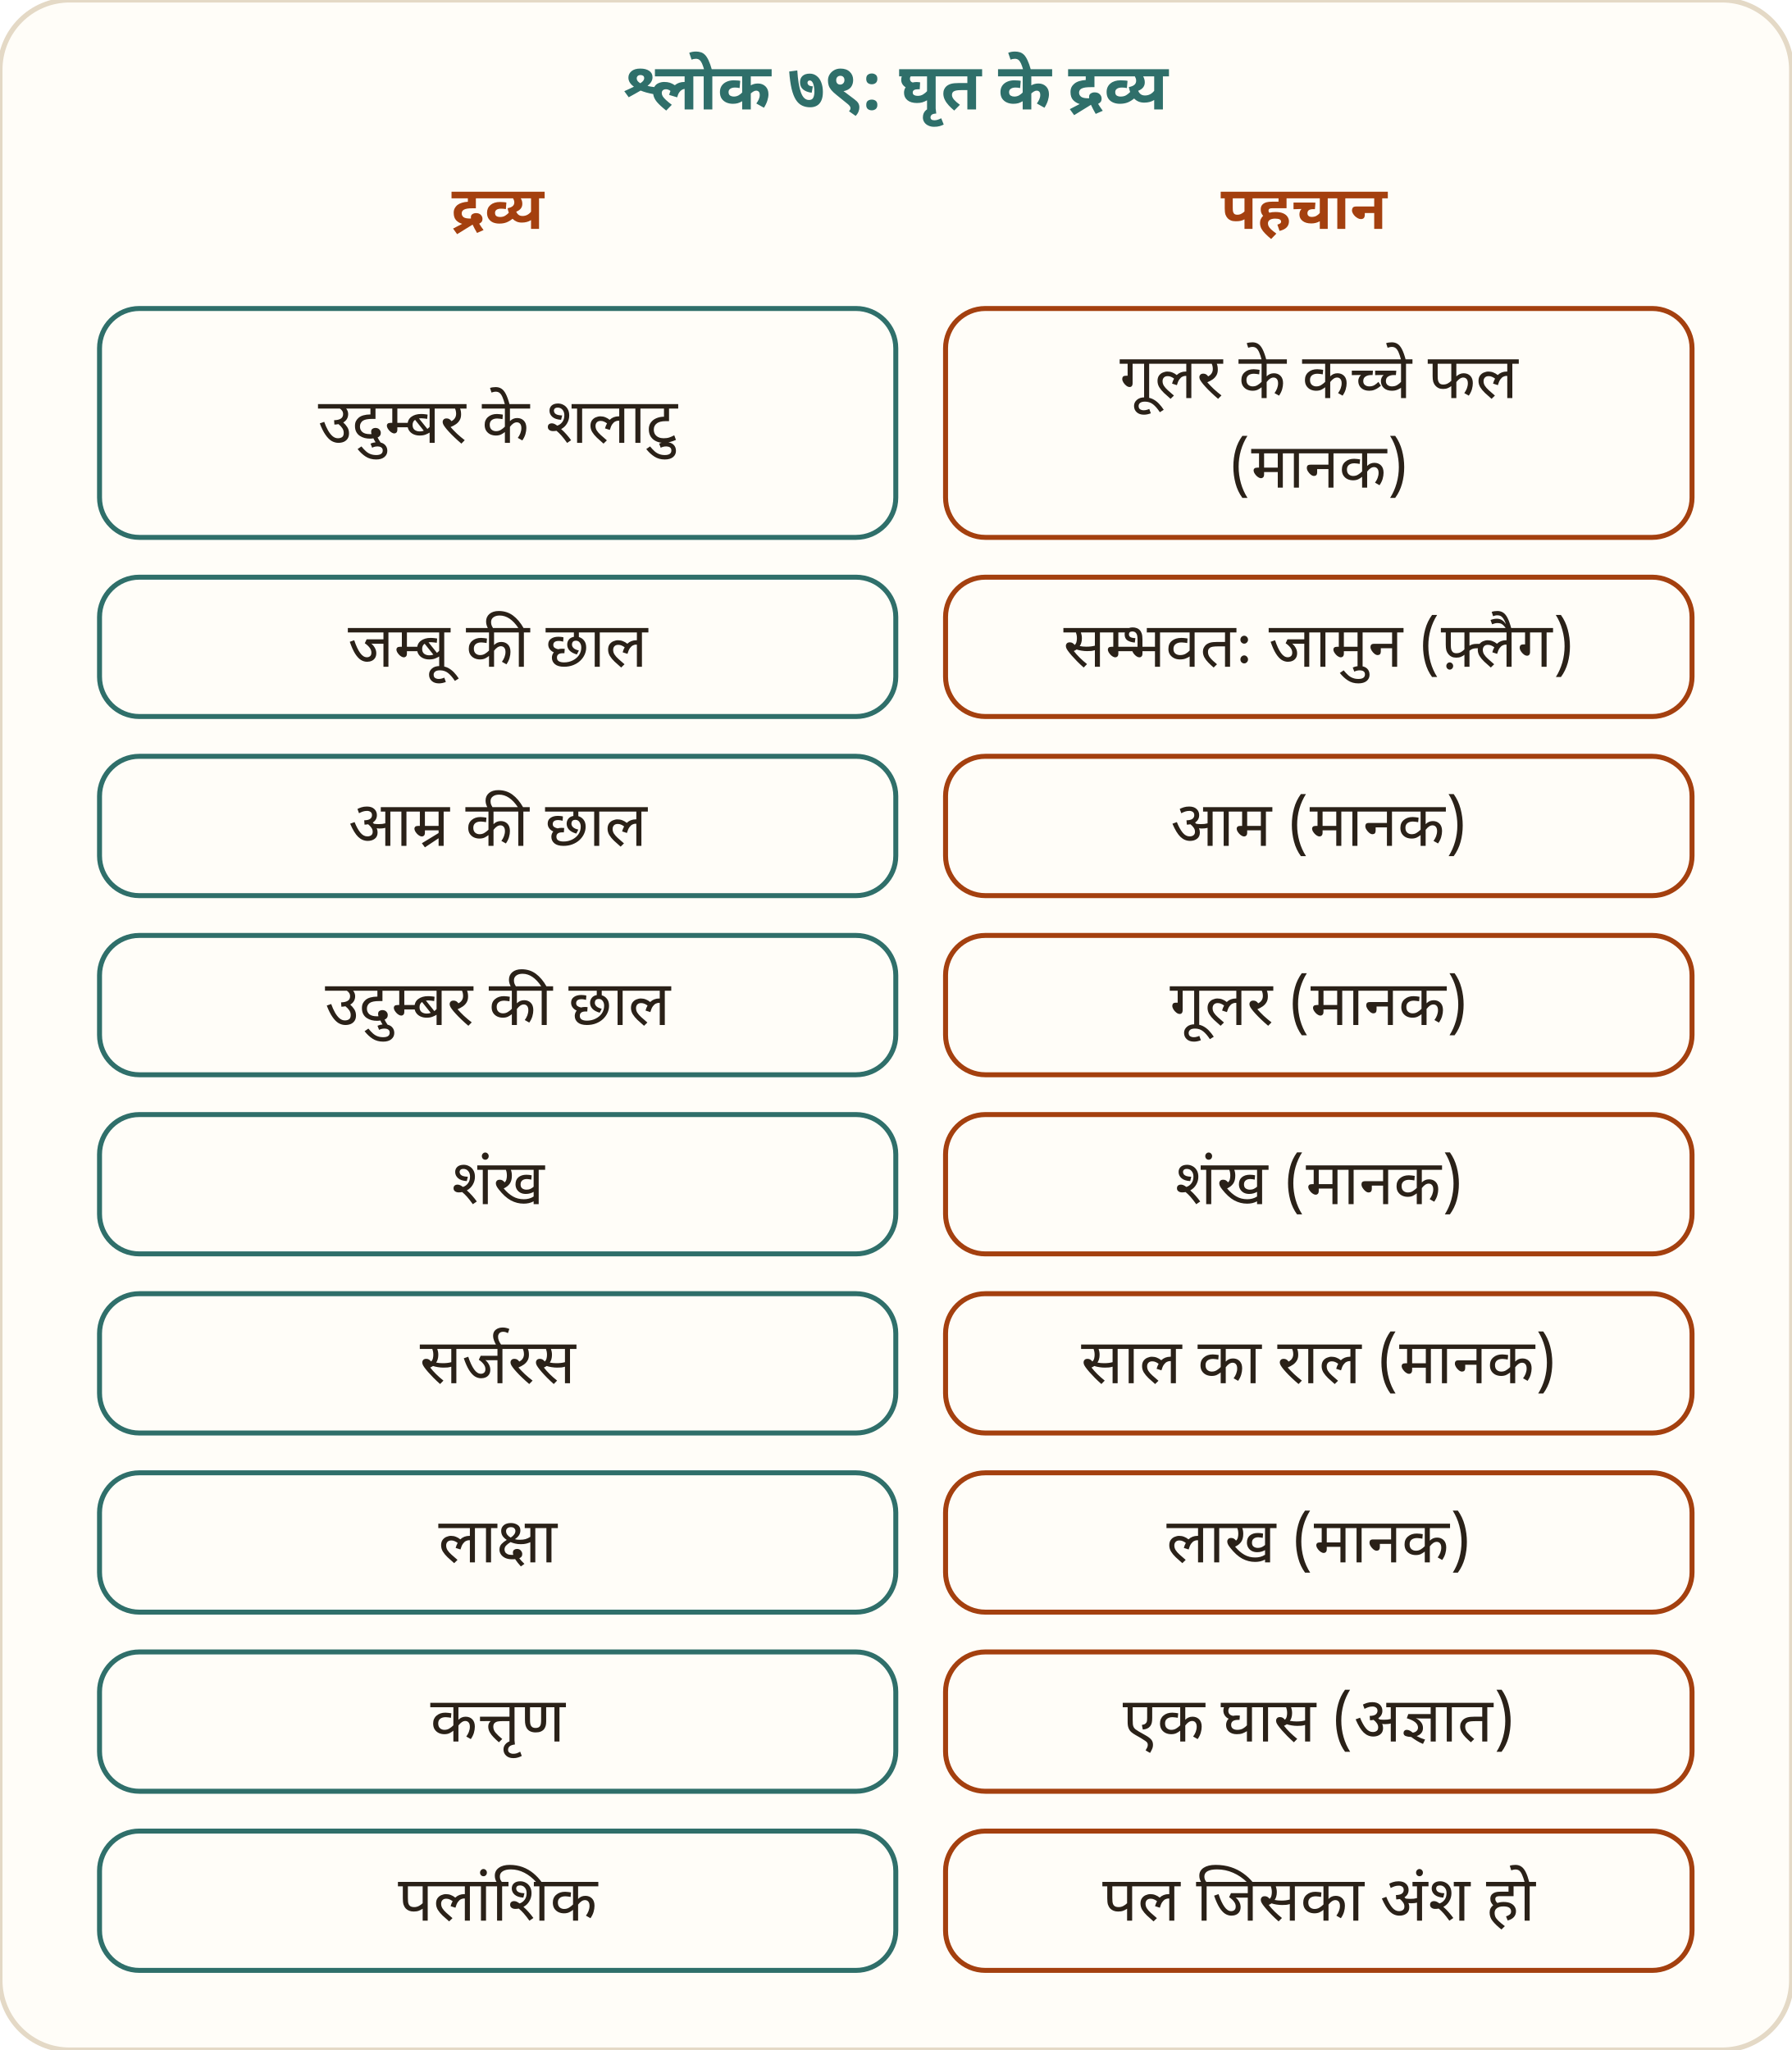
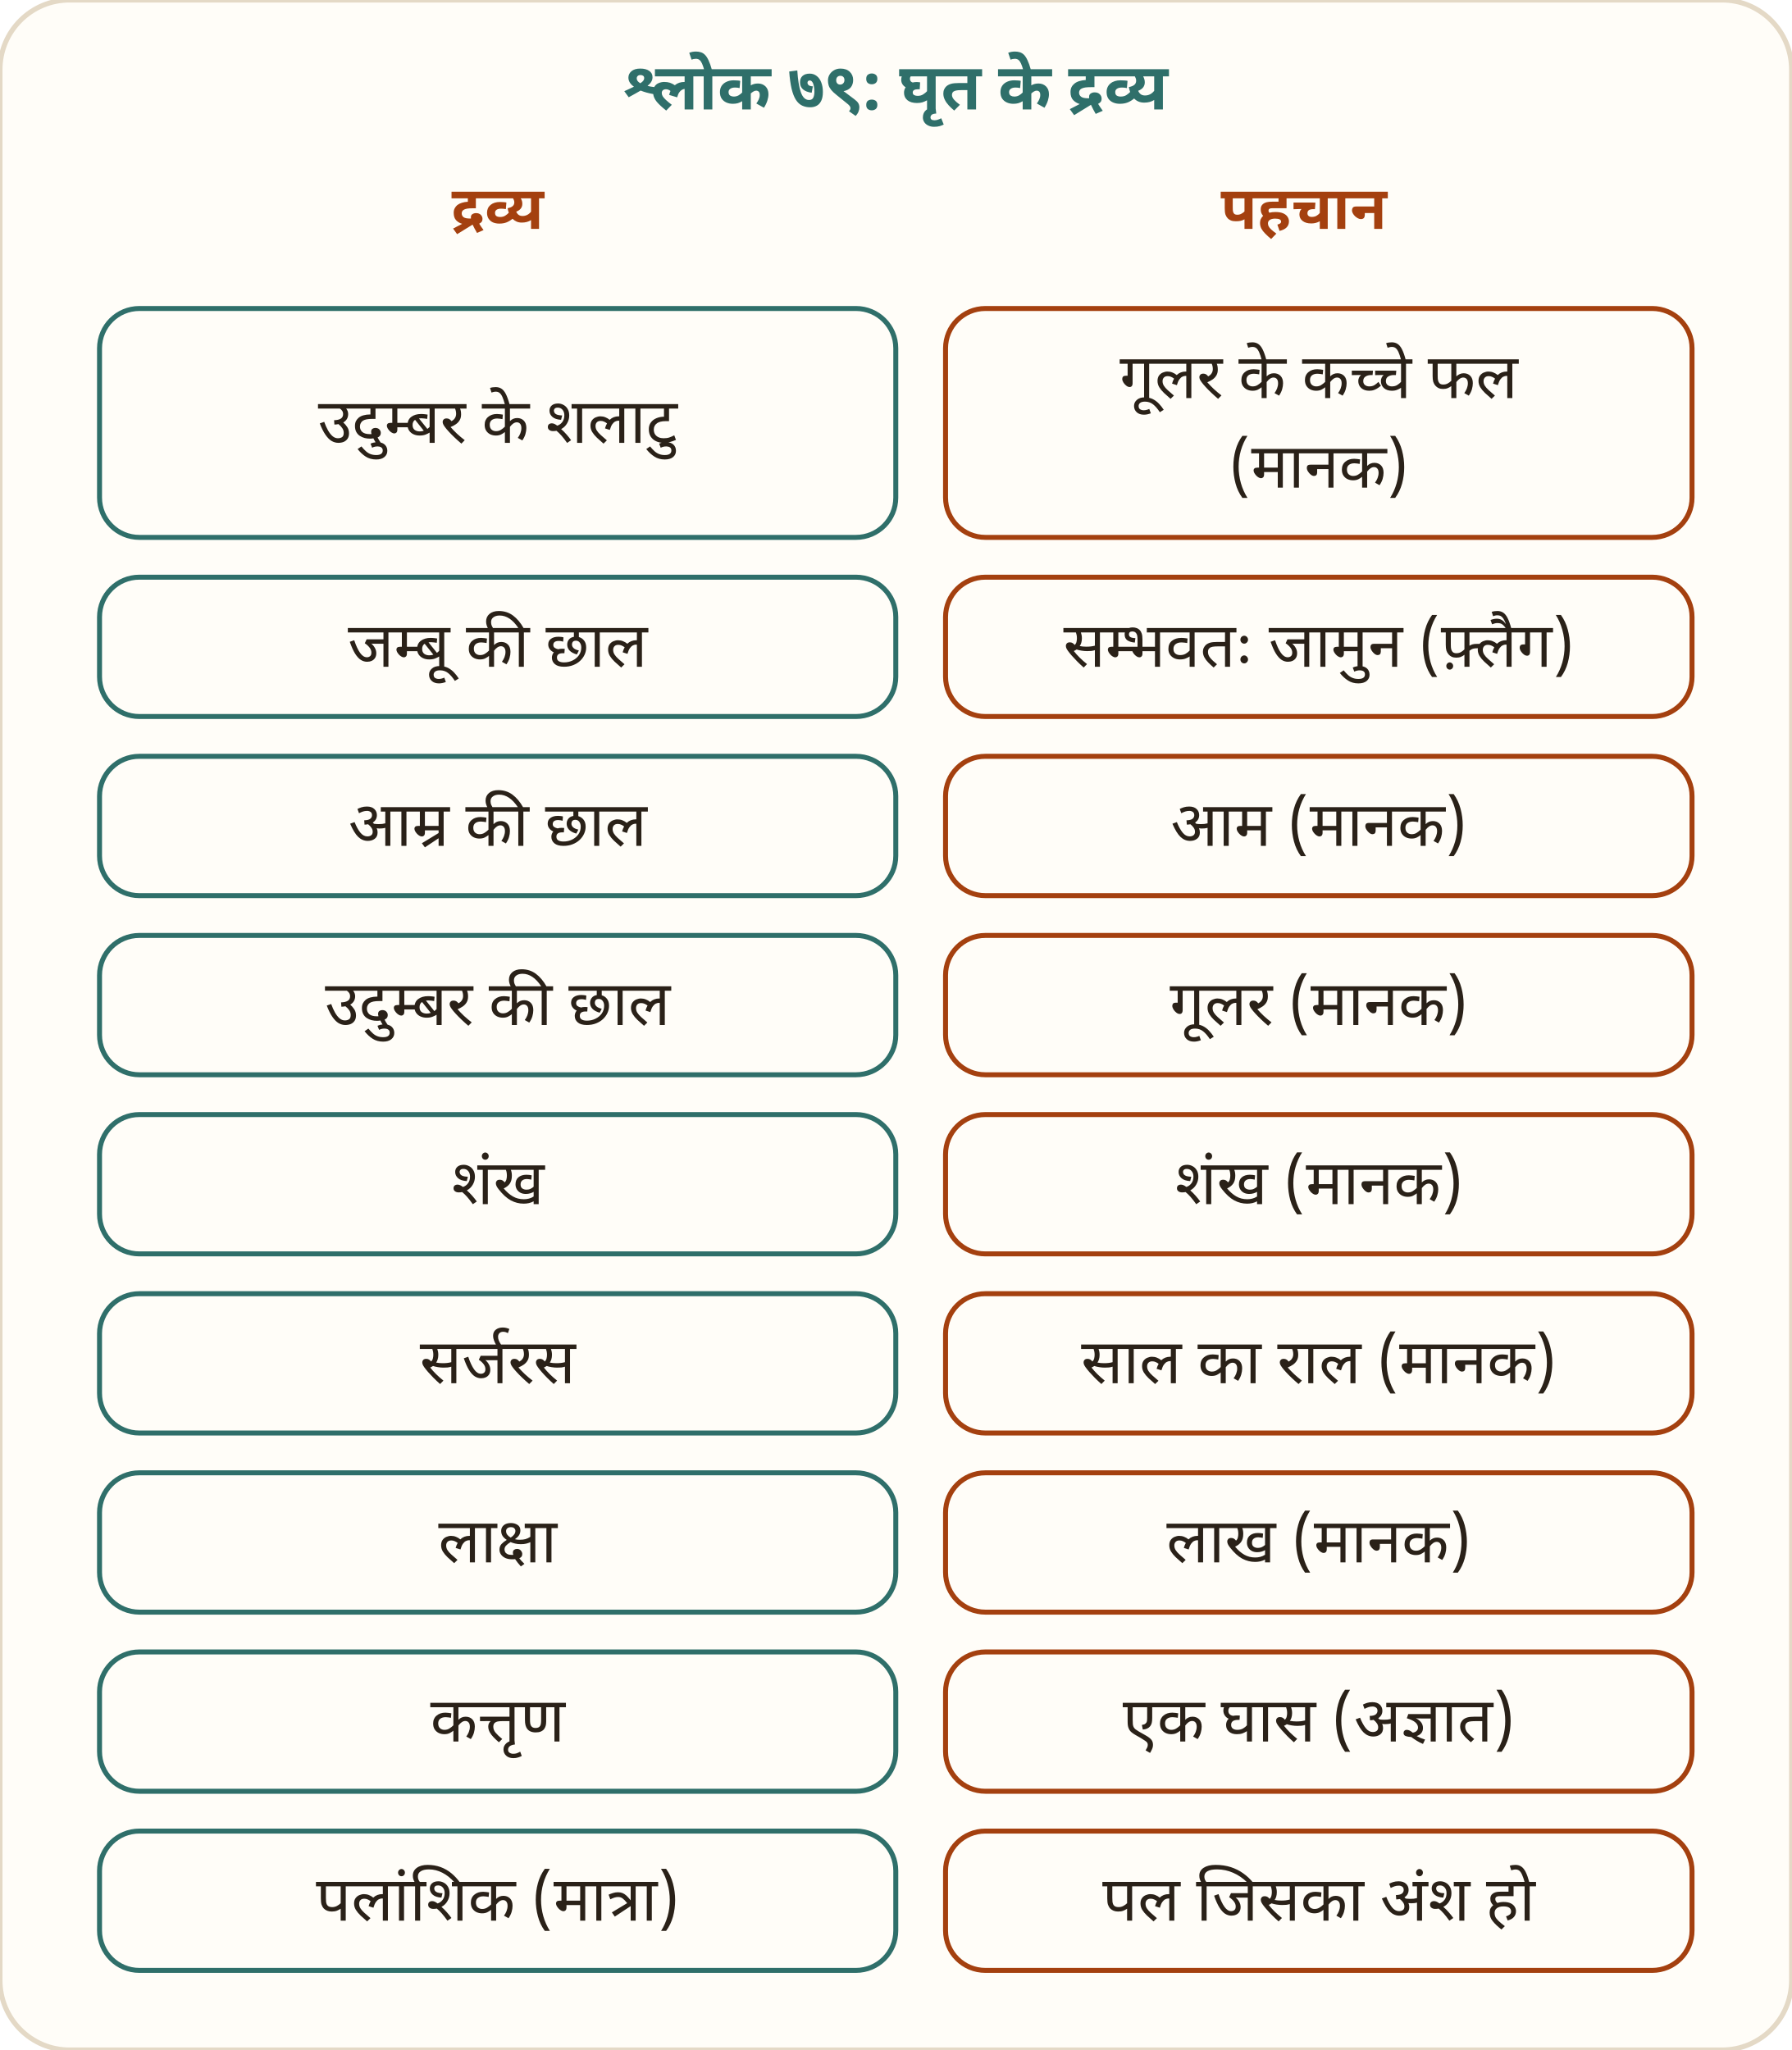
<svg xmlns="http://www.w3.org/2000/svg" viewBox="0 0 360 412" role="img">
  <rect width="360" height="412" rx="14" fill="#fffdf8" stroke="#e4d9c6" />
  <text x="180" y="22" font-family="'Noto Sans Devanagari','Mukta','Nirmala UI','Mangal',sans-serif" font-size="13" font-weight="700" fill="#2f6f6a" text-anchor="middle">श्लोक ७९: घृत के द्रव्य</text>
  <text x="100" y="46" font-family="'Noto Sans Devanagari','Mukta','Nirmala UI','Mangal',sans-serif" font-size="12" font-weight="700" fill="#a4400f" text-anchor="middle">द्रव्य</text>
  <text x="262" y="46" font-family="'Noto Sans Devanagari','Mukta','Nirmala UI','Mangal',sans-serif" font-size="12" font-weight="700" fill="#a4400f" text-anchor="middle">पहचान</text>
  <rect x="20" y="62" width="160" height="46" rx="8" fill="#fffdf8" stroke="#2f6f6a" />
  <text x="100.0" y="89.0" font-family="'Noto Sans Devanagari','Mukta','Nirmala UI','Mangal',sans-serif" font-size="12.5" font-weight="500" fill="#2a2118" text-anchor="middle">उदुम्बर के शलाटु</text>
  <rect x="190" y="62" width="150" height="46" rx="8" fill="#fffdf8" stroke="#a4400f" />
  <text x="265.0" y="80.0" font-family="'Noto Sans Devanagari','Mukta','Nirmala UI','Mangal',sans-serif" font-size="12.5" font-weight="500" fill="#2a2118" text-anchor="middle">गूलर के कच्चे फल</text>
  <text x="265.0" y="98.0" font-family="'Noto Sans Devanagari','Mukta','Nirmala UI','Mangal',sans-serif" font-size="12.5" font-weight="500" fill="#2a2118" text-anchor="middle">(मानक)</text>
  <rect x="20" y="116" width="160" height="28" rx="8" fill="#fffdf8" stroke="#2f6f6a" />
  <text x="100.0" y="134.0" font-family="'Noto Sans Devanagari','Mukta','Nirmala UI','Mangal',sans-serif" font-size="12.5" font-weight="500" fill="#2a2118" text-anchor="middle">जम्बू की छाल</text>
  <rect x="190" y="116" width="150" height="28" rx="8" fill="#fffdf8" stroke="#a4400f" />
  <text x="265.0" y="134.0" font-family="'Noto Sans Devanagari','Mukta','Nirmala UI','Mangal',sans-serif" font-size="12.5" font-weight="500" fill="#2a2118" text-anchor="middle">सम्भवतः जामुन (फ़्लैग)</text>
  <rect x="20" y="152" width="160" height="28" rx="8" fill="#fffdf8" stroke="#2f6f6a" />
  <text x="100.0" y="170.0" font-family="'Noto Sans Devanagari','Mukta','Nirmala UI','Mangal',sans-serif" font-size="12.5" font-weight="500" fill="#2a2118" text-anchor="middle">आम्र की छाल</text>
  <rect x="190" y="152" width="150" height="28" rx="8" fill="#fffdf8" stroke="#a4400f" />
  <text x="265.0" y="170.0" font-family="'Noto Sans Devanagari','Mukta','Nirmala UI','Mangal',sans-serif" font-size="12.5" font-weight="500" fill="#2a2118" text-anchor="middle">आम (मानक)</text>
  <rect x="20" y="188" width="160" height="28" rx="8" fill="#fffdf8" stroke="#2f6f6a" />
  <text x="100.0" y="206.0" font-family="'Noto Sans Devanagari','Mukta','Nirmala UI','Mangal',sans-serif" font-size="12.5" font-weight="500" fill="#2a2118" text-anchor="middle">उदुम्बर की छाल</text>
  <rect x="190" y="188" width="150" height="28" rx="8" fill="#fffdf8" stroke="#a4400f" />
  <text x="265.0" y="206.0" font-family="'Noto Sans Devanagari','Mukta','Nirmala UI','Mangal',sans-serif" font-size="12.5" font-weight="500" fill="#2a2118" text-anchor="middle">गूलर (मानक)</text>
  <rect x="20" y="224" width="160" height="28" rx="8" fill="#fffdf8" stroke="#2f6f6a" />
  <text x="100.0" y="242.0" font-family="'Noto Sans Devanagari','Mukta','Nirmala UI','Mangal',sans-serif" font-size="12.5" font-weight="500" fill="#2a2118" text-anchor="middle">शंख</text>
  <rect x="190" y="224" width="150" height="28" rx="8" fill="#fffdf8" stroke="#a4400f" />
  <text x="265.0" y="242.0" font-family="'Noto Sans Devanagari','Mukta','Nirmala UI','Mangal',sans-serif" font-size="12.5" font-weight="500" fill="#2a2118" text-anchor="middle">शंख (मानक)</text>
  <rect x="20" y="260" width="160" height="28" rx="8" fill="#fffdf8" stroke="#2f6f6a" />
  <text x="100.0" y="278.0" font-family="'Noto Sans Devanagari','Mukta','Nirmala UI','Mangal',sans-serif" font-size="12.5" font-weight="500" fill="#2a2118" text-anchor="middle">सर्जरस</text>
  <rect x="190" y="260" width="150" height="28" rx="8" fill="#fffdf8" stroke="#a4400f" />
  <text x="265.0" y="278.0" font-family="'Noto Sans Devanagari','Mukta','Nirmala UI','Mangal',sans-serif" font-size="12.5" font-weight="500" fill="#2a2118" text-anchor="middle">साल का राल (मानक)</text>
  <rect x="20" y="296" width="160" height="28" rx="8" fill="#fffdf8" stroke="#2f6f6a" />
  <text x="100.0" y="314.0" font-family="'Noto Sans Devanagari','Mukta','Nirmala UI','Mangal',sans-serif" font-size="12.5" font-weight="500" fill="#2a2118" text-anchor="middle">लाक्षा</text>
  <rect x="190" y="296" width="150" height="28" rx="8" fill="#fffdf8" stroke="#a4400f" />
  <text x="265.0" y="314.0" font-family="'Noto Sans Devanagari','Mukta','Nirmala UI','Mangal',sans-serif" font-size="12.5" font-weight="500" fill="#2a2118" text-anchor="middle">लाख (मानक)</text>
  <rect x="20" y="332" width="160" height="28" rx="8" fill="#fffdf8" stroke="#2f6f6a" />
  <text x="100.0" y="350.0" font-family="'Noto Sans Devanagari','Mukta','Nirmala UI','Mangal',sans-serif" font-size="12.5" font-weight="500" fill="#2a2118" text-anchor="middle">कत्तृण</text>
  <rect x="190" y="332" width="150" height="28" rx="8" fill="#fffdf8" stroke="#a4400f" />
  <text x="265.0" y="350.0" font-family="'Noto Sans Devanagari','Mukta','Nirmala UI','Mangal',sans-serif" font-size="12.5" font-weight="500" fill="#2a2118" text-anchor="middle">एक घास (अज्ञात)</text>
  <rect x="20" y="368" width="160" height="28" rx="8" fill="#fffdf8" stroke="#2f6f6a" />
-   <text x="100.0" y="386.0" font-family="'Noto Sans Devanagari','Mukta','Nirmala UI','Mangal',sans-serif" font-size="12.5" font-weight="500" fill="#2a2118" text-anchor="middle">पलांशिक</text>
+   <text x="100.0" y="386.0" font-family="'Noto Sans Devanagari','Mukta','Nirmala UI','Mangal',sans-serif" font-size="12.5" font-weight="500" fill="#2a2118" text-anchor="middle">पलांशिक (मात्रा)</text>
  <rect x="190" y="368" width="150" height="28" rx="8" fill="#fffdf8" stroke="#a4400f" />
  <text x="265.0" y="386.0" font-family="'Noto Sans Devanagari','Mukta','Nirmala UI','Mangal',sans-serif" font-size="12.5" font-weight="500" fill="#2a2118" text-anchor="middle">पल जिसका अंश हो</text>
</svg>
